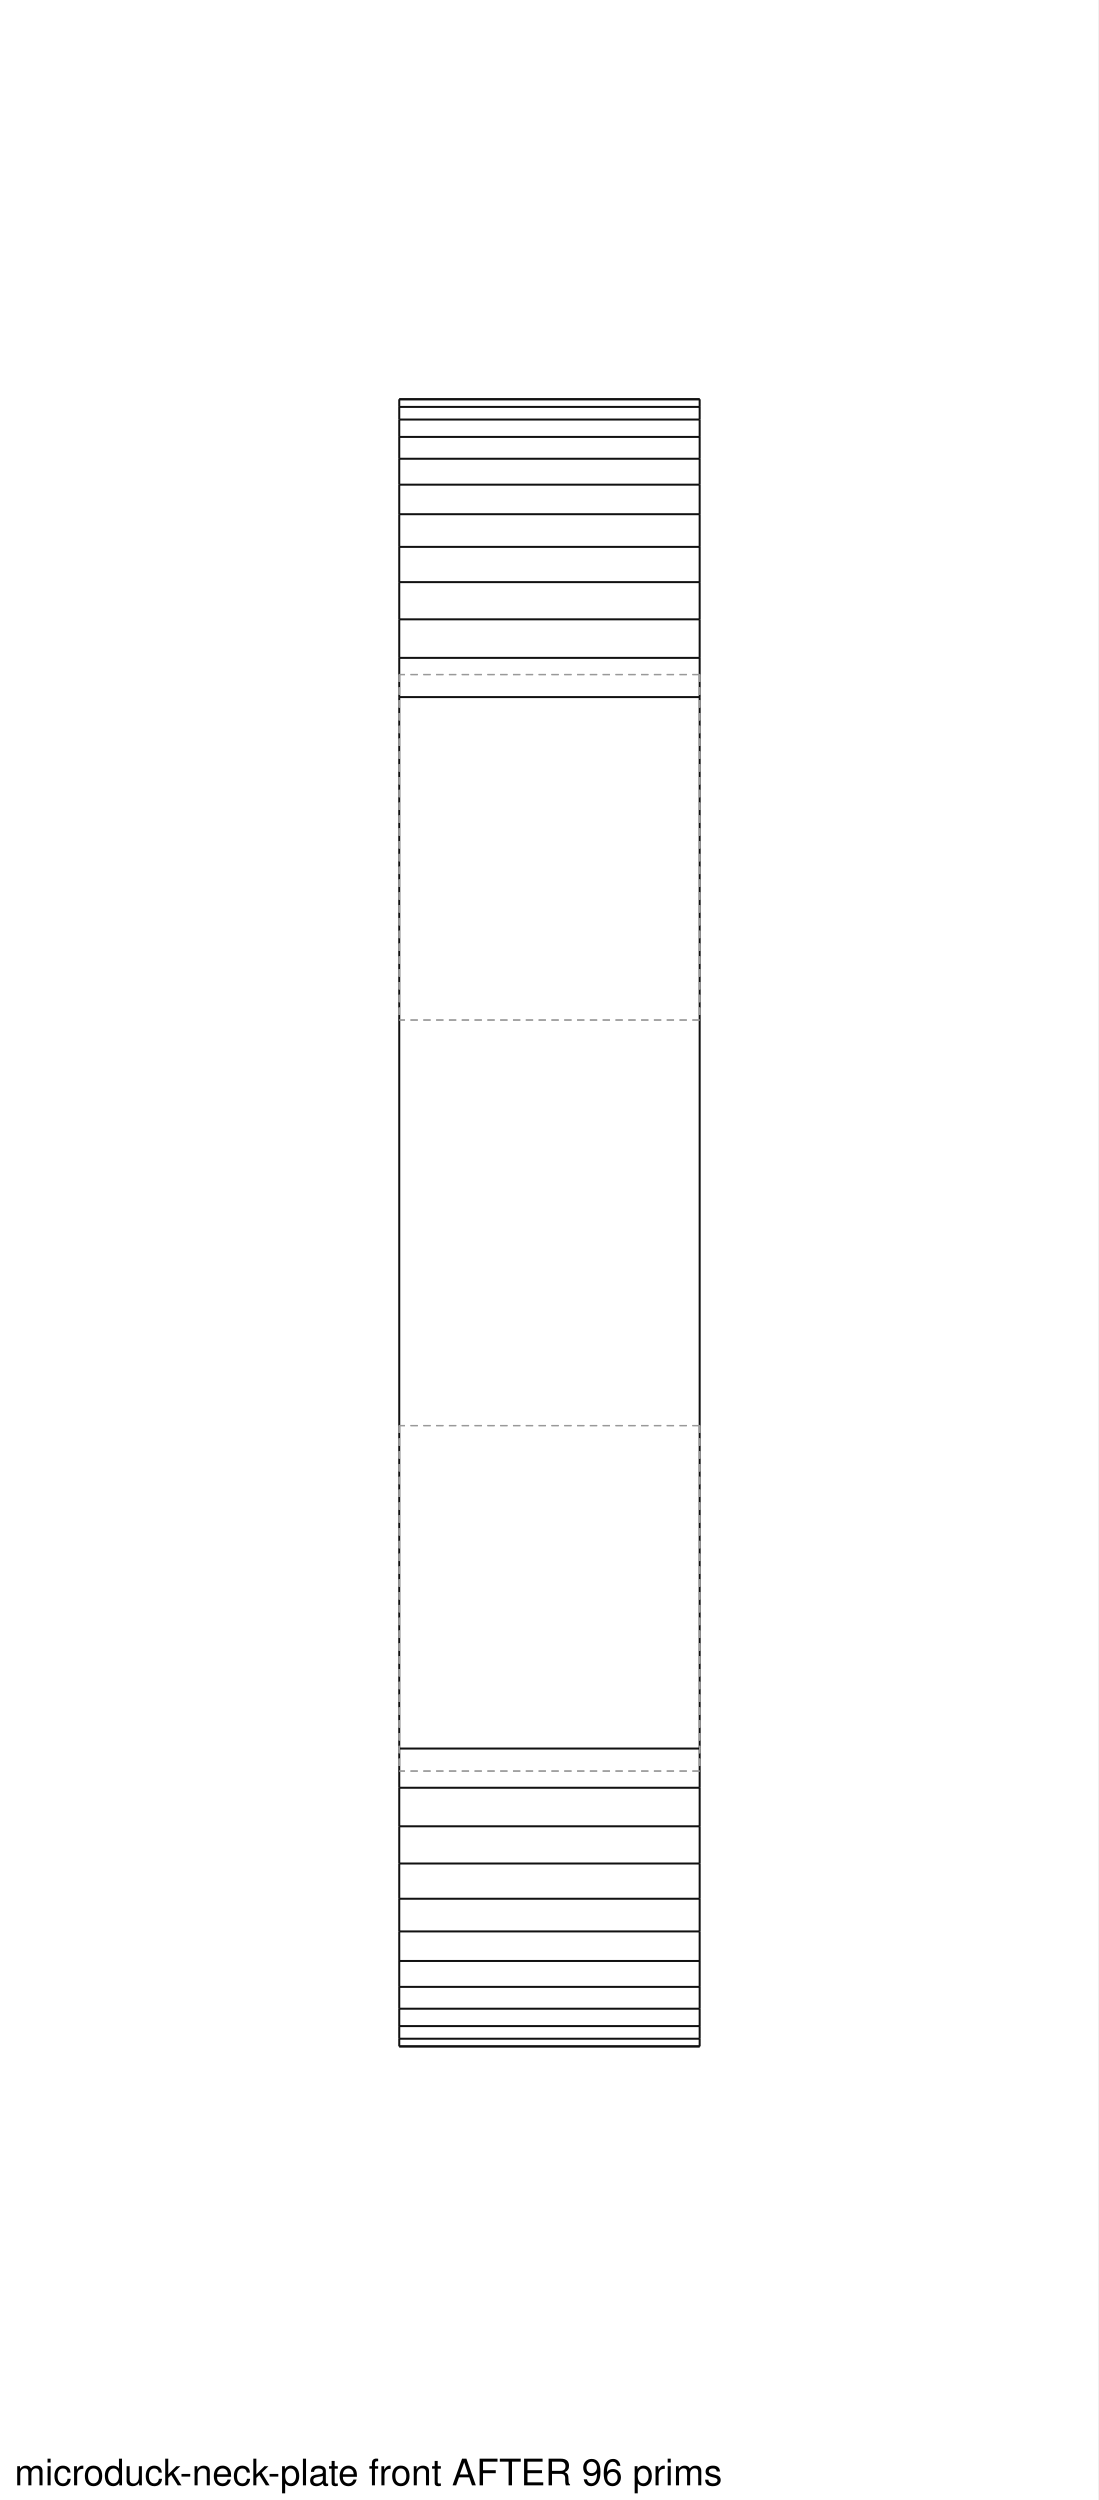
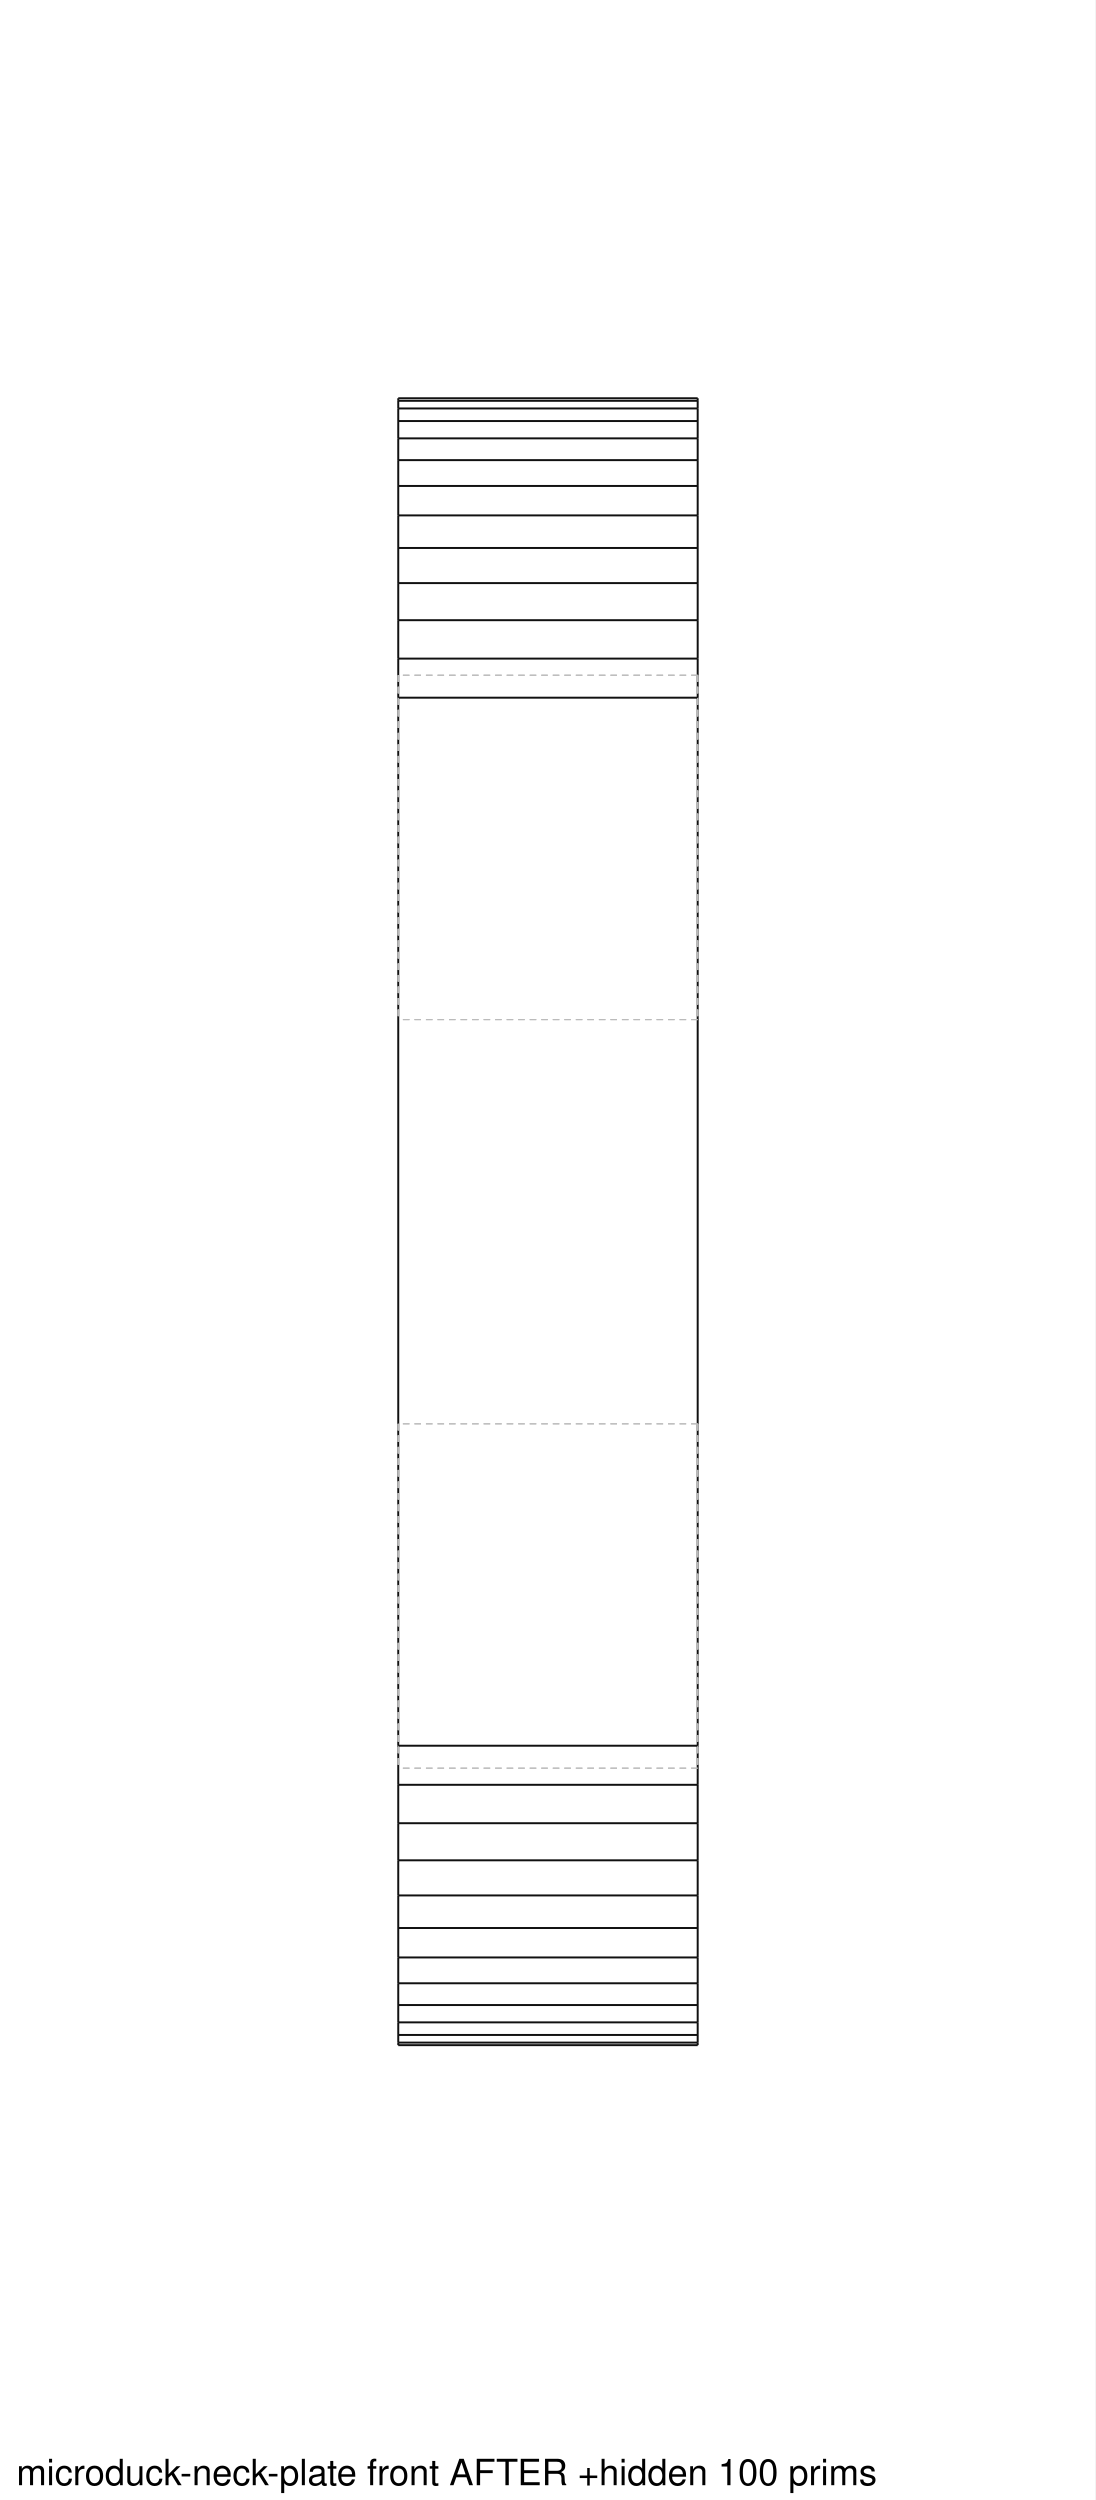
- <svg xmlns="http://www.w3.org/2000/svg" width="600" height="1366" viewBox="0 0 600 1366">
+ <svg xmlns="http://www.w3.org/2000/svg" width="665" height="1518" viewBox="0 0 665 1518">
  <rect width="100%" height="100%" fill="#fff" />
-   <line x1="382.294" y1="218.147" x2="218.147" y2="218.147" stroke="#111" stroke-width="1.1" />
-   <line x1="382.294" y1="218.147" x2="382.294" y2="222.336" stroke="#111" stroke-width="1.1" />
-   <line x1="382.294" y1="218.147" x2="218.147" y2="218.147" stroke="#111" stroke-width="1.1" />
-   <line x1="382.294" y1="222.336" x2="382.294" y2="229.238" stroke="#111" stroke-width="1.1" />
-   <line x1="382.294" y1="222.336" x2="218.147" y2="222.336" stroke="#111" stroke-width="1.1" />
-   <line x1="382.294" y1="1118.147" x2="218.147" y2="1118.147" stroke="#111" stroke-width="1.1" />
-   <line x1="382.294" y1="1118.147" x2="382.294" y2="1113.958" stroke="#111" stroke-width="1.1" />
-   <line x1="382.294" y1="1118.147" x2="218.147" y2="1118.147" stroke="#111" stroke-width="1.1" />
-   <line x1="382.294" y1="229.238" x2="382.294" y2="238.734" stroke="#111" stroke-width="1.1" />
-   <line x1="382.294" y1="229.238" x2="218.147" y2="229.238" stroke="#111" stroke-width="1.1" />
-   <line x1="382.294" y1="1113.958" x2="382.294" y2="1107.056" stroke="#111" stroke-width="1.1" />
-   <line x1="382.294" y1="1113.958" x2="218.147" y2="1113.958" stroke="#111" stroke-width="1.1" />
-   <line x1="382.294" y1="238.734" x2="382.294" y2="250.663" stroke="#111" stroke-width="1.1" />
-   <line x1="382.294" y1="238.734" x2="218.147" y2="238.734" stroke="#111" stroke-width="1.1" />
-   <line x1="382.294" y1="1107.056" x2="382.294" y2="1097.560" stroke="#111" stroke-width="1.1" />
-   <line x1="382.294" y1="1107.056" x2="218.147" y2="1107.056" stroke="#111" stroke-width="1.1" />
-   <line x1="382.294" y1="250.663" x2="382.294" y2="264.820" stroke="#111" stroke-width="1.1" />
-   <line x1="382.294" y1="250.663" x2="218.147" y2="250.663" stroke="#111" stroke-width="1.1" />
-   <line x1="382.294" y1="1097.560" x2="382.294" y2="1085.631" stroke="#111" stroke-width="1.1" />
-   <line x1="382.294" y1="1097.560" x2="218.147" y2="1097.560" stroke="#111" stroke-width="1.1" />
-   <line x1="382.294" y1="264.820" x2="382.294" y2="280.963" stroke="#111" stroke-width="1.1" />
-   <line x1="382.294" y1="264.820" x2="218.147" y2="264.820" stroke="#111" stroke-width="1.1" />
-   <line x1="382.294" y1="1085.631" x2="382.294" y2="1071.474" stroke="#111" stroke-width="1.1" />
-   <line x1="382.294" y1="1085.631" x2="218.147" y2="1085.631" stroke="#111" stroke-width="1.1" />
-   <line x1="382.294" y1="280.963" x2="382.294" y2="298.816" stroke="#111" stroke-width="1.1" />
-   <line x1="382.294" y1="280.963" x2="218.147" y2="280.963" stroke="#111" stroke-width="1.1" />
-   <line x1="382.294" y1="1071.474" x2="382.294" y2="1055.331" stroke="#111" stroke-width="1.1" />
-   <line x1="382.294" y1="1071.474" x2="218.147" y2="1071.474" stroke="#111" stroke-width="1.1" />
-   <line x1="382.294" y1="298.816" x2="382.294" y2="318.073" stroke="#111" stroke-width="1.1" />
-   <line x1="382.294" y1="298.816" x2="218.147" y2="298.816" stroke="#111" stroke-width="1.1" />
-   <line x1="382.294" y1="1055.331" x2="382.294" y2="1037.478" stroke="#111" stroke-width="1.1" />
-   <line x1="382.294" y1="1055.331" x2="218.147" y2="1055.331" stroke="#111" stroke-width="1.1" />
-   <line x1="382.294" y1="318.073" x2="382.294" y2="338.405" stroke="#111" stroke-width="1.1" />
-   <line x1="382.294" y1="318.073" x2="218.147" y2="318.073" stroke="#111" stroke-width="1.1" />
-   <line x1="382.294" y1="1037.478" x2="382.294" y2="1018.221" stroke="#111" stroke-width="1.1" />
-   <line x1="382.294" y1="1037.478" x2="218.147" y2="1037.478" stroke="#111" stroke-width="1.1" />
-   <line x1="382.294" y1="338.405" x2="382.294" y2="359.464" stroke="#111" stroke-width="1.1" />
-   <line x1="382.294" y1="338.405" x2="218.147" y2="338.405" stroke="#111" stroke-width="1.1" />
-   <line x1="382.294" y1="1018.221" x2="382.294" y2="997.889" stroke="#111" stroke-width="1.1" />
-   <line x1="382.294" y1="1018.221" x2="218.147" y2="1018.221" stroke="#111" stroke-width="1.1" />
-   <line x1="382.294" y1="359.464" x2="382.294" y2="380.890" stroke="#111" stroke-width="1.1" />
-   <line x1="382.294" y1="359.464" x2="218.147" y2="359.464" stroke="#111" stroke-width="1.1" />
-   <line x1="382.294" y1="997.889" x2="382.294" y2="976.830" stroke="#111" stroke-width="1.1" />
-   <line x1="382.294" y1="997.889" x2="218.147" y2="997.889" stroke="#111" stroke-width="1.1" />
-   <line x1="382.294" y1="380.890" x2="382.294" y2="955.404" stroke="#111" stroke-width="1.1" />
-   <line x1="382.294" y1="380.890" x2="218.147" y2="380.890" stroke="#111" stroke-width="1.1" />
-   <line x1="382.294" y1="976.830" x2="382.294" y2="955.404" stroke="#111" stroke-width="1.1" />
-   <line x1="382.294" y1="976.830" x2="218.147" y2="976.830" stroke="#111" stroke-width="1.1" />
-   <line x1="382.294" y1="955.404" x2="218.147" y2="955.404" stroke="#111" stroke-width="1.1" />
-   <line x1="218.147" y1="218.147" x2="218.147" y2="222.336" stroke="#111" stroke-width="1.1" />
-   <line x1="218.147" y1="222.336" x2="218.147" y2="229.238" stroke="#111" stroke-width="1.1" />
-   <line x1="218.147" y1="1118.147" x2="218.147" y2="1113.958" stroke="#111" stroke-width="1.1" />
-   <line x1="218.147" y1="229.238" x2="218.147" y2="238.734" stroke="#111" stroke-width="1.1" />
-   <line x1="218.147" y1="1113.958" x2="218.147" y2="1107.056" stroke="#111" stroke-width="1.1" />
-   <line x1="218.147" y1="238.734" x2="218.147" y2="250.663" stroke="#111" stroke-width="1.1" />
-   <line x1="218.147" y1="1107.056" x2="218.147" y2="1097.560" stroke="#111" stroke-width="1.1" />
-   <line x1="218.147" y1="250.663" x2="218.147" y2="264.820" stroke="#111" stroke-width="1.1" />
-   <line x1="218.147" y1="1097.560" x2="218.147" y2="1085.631" stroke="#111" stroke-width="1.1" />
-   <line x1="218.147" y1="264.820" x2="218.147" y2="280.963" stroke="#111" stroke-width="1.1" />
-   <line x1="218.147" y1="1085.631" x2="218.147" y2="1071.474" stroke="#111" stroke-width="1.1" />
-   <line x1="218.147" y1="280.963" x2="218.147" y2="298.816" stroke="#111" stroke-width="1.1" />
-   <line x1="218.147" y1="1071.474" x2="218.147" y2="1055.331" stroke="#111" stroke-width="1.1" />
-   <line x1="218.147" y1="298.816" x2="218.147" y2="318.073" stroke="#111" stroke-width="1.1" />
-   <line x1="218.147" y1="1055.331" x2="218.147" y2="1037.478" stroke="#111" stroke-width="1.1" />
-   <line x1="218.147" y1="318.073" x2="218.147" y2="338.405" stroke="#111" stroke-width="1.1" />
-   <line x1="218.147" y1="1037.478" x2="218.147" y2="1018.221" stroke="#111" stroke-width="1.1" />
-   <line x1="218.147" y1="338.405" x2="218.147" y2="359.464" stroke="#111" stroke-width="1.1" />
-   <line x1="218.147" y1="1018.221" x2="218.147" y2="997.889" stroke="#111" stroke-width="1.1" />
-   <line x1="218.147" y1="359.464" x2="218.147" y2="380.890" stroke="#111" stroke-width="1.1" />
-   <line x1="218.147" y1="997.889" x2="218.147" y2="976.830" stroke="#111" stroke-width="1.1" />
-   <line x1="218.147" y1="380.890" x2="218.147" y2="955.404" stroke="#111" stroke-width="1.1" />
-   <line x1="218.147" y1="976.830" x2="218.147" y2="955.404" stroke="#111" stroke-width="1.1" />
-   <line x1="382.294" y1="778.946" x2="382.294" y2="967.715" stroke="#999" stroke-width="0.7" stroke-dasharray="4,3" />
-   <line x1="382.294" y1="778.946" x2="382.294" y2="967.715" stroke="#999" stroke-width="0.7" stroke-dasharray="4,3" />
-   <line x1="382.294" y1="778.946" x2="382.294" y2="967.715" stroke="#999" stroke-width="0.7" stroke-dasharray="4,3" />
-   <line x1="382.294" y1="778.946" x2="382.294" y2="967.715" stroke="#999" stroke-width="0.7" stroke-dasharray="4,3" />
-   <line x1="382.294" y1="778.946" x2="218.147" y2="778.946" stroke="#999" stroke-width="0.7" stroke-dasharray="4,3" />
-   <line x1="382.294" y1="778.946" x2="218.147" y2="778.946" stroke="#999" stroke-width="0.7" stroke-dasharray="4,3" />
-   <line x1="382.294" y1="967.715" x2="218.147" y2="967.715" stroke="#999" stroke-width="0.7" stroke-dasharray="4,3" />
-   <line x1="382.294" y1="967.715" x2="218.147" y2="967.715" stroke="#999" stroke-width="0.7" stroke-dasharray="4,3" />
-   <line x1="382.294" y1="368.579" x2="382.294" y2="557.348" stroke="#999" stroke-width="0.7" stroke-dasharray="4,3" />
-   <line x1="382.294" y1="368.579" x2="382.294" y2="557.348" stroke="#999" stroke-width="0.7" stroke-dasharray="4,3" />
-   <line x1="382.294" y1="368.579" x2="382.294" y2="557.348" stroke="#999" stroke-width="0.7" stroke-dasharray="4,3" />
-   <line x1="382.294" y1="368.579" x2="382.294" y2="557.348" stroke="#999" stroke-width="0.7" stroke-dasharray="4,3" />
-   <line x1="382.294" y1="368.579" x2="218.147" y2="368.579" stroke="#999" stroke-width="0.7" stroke-dasharray="4,3" />
-   <line x1="382.294" y1="368.579" x2="218.147" y2="368.579" stroke="#999" stroke-width="0.7" stroke-dasharray="4,3" />
-   <line x1="382.294" y1="557.348" x2="218.147" y2="557.348" stroke="#999" stroke-width="0.7" stroke-dasharray="4,3" />
-   <line x1="382.294" y1="557.348" x2="218.147" y2="557.348" stroke="#999" stroke-width="0.7" stroke-dasharray="4,3" />
-   <line x1="218.147" y1="778.946" x2="218.147" y2="967.715" stroke="#999" stroke-width="0.7" stroke-dasharray="4,3" />
-   <line x1="218.147" y1="778.946" x2="218.147" y2="967.715" stroke="#999" stroke-width="0.7" stroke-dasharray="4,3" />
-   <line x1="218.147" y1="778.946" x2="218.147" y2="967.715" stroke="#999" stroke-width="0.7" stroke-dasharray="4,3" />
-   <line x1="218.147" y1="778.946" x2="218.147" y2="967.715" stroke="#999" stroke-width="0.7" stroke-dasharray="4,3" />
-   <line x1="218.147" y1="368.579" x2="218.147" y2="557.348" stroke="#999" stroke-width="0.7" stroke-dasharray="4,3" />
-   <line x1="218.147" y1="368.579" x2="218.147" y2="557.348" stroke="#999" stroke-width="0.7" stroke-dasharray="4,3" />
-   <line x1="218.147" y1="368.579" x2="218.147" y2="557.348" stroke="#999" stroke-width="0.7" stroke-dasharray="4,3" />
-   <line x1="218.147" y1="368.579" x2="218.147" y2="557.348" stroke="#999" stroke-width="0.7" stroke-dasharray="4,3" />
-   <text x="8" y="1358" font-family="Helvetica" font-size="20" fill="#000">microduck-neck-plate front AFTER  96 prims</text>
+   <line x1="423.636" y1="243.374" x2="423.636" y2="241.818" stroke="#111" stroke-width="1.2" />
+   <line x1="423.636" y1="241.818" x2="241.818" y2="241.818" stroke="#111" stroke-width="1.2" />
+   <line x1="241.818" y1="241.818" x2="241.818" y2="243.374" stroke="#111" stroke-width="1.2" />
+   <line x1="423.636" y1="243.374" x2="423.636" y2="248.013" stroke="#111" stroke-width="1.2" />
+   <line x1="423.636" y1="243.374" x2="241.818" y2="243.374" stroke="#111" stroke-width="1.2" />
+   <line x1="423.636" y1="248.013" x2="423.636" y2="255.658" stroke="#111" stroke-width="1.2" />
+   <line x1="423.636" y1="248.013" x2="241.818" y2="248.013" stroke="#111" stroke-width="1.2" />
+   <line x1="423.636" y1="1240.263" x2="423.636" y2="1241.818" stroke="#111" stroke-width="1.2" />
+   <line x1="423.636" y1="1241.818" x2="241.818" y2="1241.818" stroke="#111" stroke-width="1.2" />
+   <line x1="241.818" y1="1241.818" x2="241.818" y2="1240.263" stroke="#111" stroke-width="1.2" />
+   <line x1="423.636" y1="1240.263" x2="423.636" y2="1235.623" stroke="#111" stroke-width="1.2" />
+   <line x1="423.636" y1="1240.263" x2="241.818" y2="1240.263" stroke="#111" stroke-width="1.2" />
+   <line x1="423.636" y1="255.658" x2="423.636" y2="266.177" stroke="#111" stroke-width="1.2" />
+   <line x1="423.636" y1="255.658" x2="241.818" y2="255.658" stroke="#111" stroke-width="1.2" />
+   <line x1="423.636" y1="1235.623" x2="423.636" y2="1227.978" stroke="#111" stroke-width="1.2" />
+   <line x1="423.636" y1="1235.623" x2="241.818" y2="1235.623" stroke="#111" stroke-width="1.2" />
+   <line x1="423.636" y1="266.177" x2="423.636" y2="279.390" stroke="#111" stroke-width="1.2" />
+   <line x1="423.636" y1="266.177" x2="241.818" y2="266.177" stroke="#111" stroke-width="1.2" />
+   <line x1="423.636" y1="1227.978" x2="423.636" y2="1217.459" stroke="#111" stroke-width="1.2" />
+   <line x1="423.636" y1="1227.978" x2="241.818" y2="1227.978" stroke="#111" stroke-width="1.2" />
+   <line x1="423.636" y1="279.390" x2="423.636" y2="295.071" stroke="#111" stroke-width="1.2" />
+   <line x1="423.636" y1="279.390" x2="241.818" y2="279.390" stroke="#111" stroke-width="1.2" />
+   <line x1="423.636" y1="1217.459" x2="423.636" y2="1204.246" stroke="#111" stroke-width="1.2" />
+   <line x1="423.636" y1="1217.459" x2="241.818" y2="1217.459" stroke="#111" stroke-width="1.2" />
+   <line x1="423.636" y1="295.071" x2="423.636" y2="312.952" stroke="#111" stroke-width="1.2" />
+   <line x1="423.636" y1="295.071" x2="241.818" y2="295.071" stroke="#111" stroke-width="1.2" />
+   <line x1="423.636" y1="1204.246" x2="423.636" y2="1188.565" stroke="#111" stroke-width="1.2" />
+   <line x1="423.636" y1="1204.246" x2="241.818" y2="1204.246" stroke="#111" stroke-width="1.2" />
+   <line x1="423.636" y1="312.952" x2="423.636" y2="332.727" stroke="#111" stroke-width="1.2" />
+   <line x1="423.636" y1="312.952" x2="241.818" y2="312.952" stroke="#111" stroke-width="1.2" />
+   <line x1="423.636" y1="1188.565" x2="423.636" y2="1170.684" stroke="#111" stroke-width="1.2" />
+   <line x1="423.636" y1="1188.565" x2="241.818" y2="1188.565" stroke="#111" stroke-width="1.2" />
+   <line x1="423.636" y1="332.727" x2="423.636" y2="354.058" stroke="#111" stroke-width="1.2" />
+   <line x1="423.636" y1="332.727" x2="241.818" y2="332.727" stroke="#111" stroke-width="1.2" />
+   <line x1="423.636" y1="1170.684" x2="423.636" y2="1150.909" stroke="#111" stroke-width="1.2" />
+   <line x1="423.636" y1="1170.684" x2="241.818" y2="1170.684" stroke="#111" stroke-width="1.2" />
+   <line x1="423.636" y1="354.058" x2="423.636" y2="376.578" stroke="#111" stroke-width="1.2" />
+   <line x1="423.636" y1="354.058" x2="241.818" y2="354.058" stroke="#111" stroke-width="1.2" />
+   <line x1="423.636" y1="1150.909" x2="423.636" y2="1129.579" stroke="#111" stroke-width="1.2" />
+   <line x1="423.636" y1="1150.909" x2="241.818" y2="1150.909" stroke="#111" stroke-width="1.2" />
+   <line x1="423.636" y1="376.578" x2="423.636" y2="399.904" stroke="#111" stroke-width="1.2" />
+   <line x1="423.636" y1="376.578" x2="241.818" y2="376.578" stroke="#111" stroke-width="1.2" />
+   <line x1="423.636" y1="1129.579" x2="423.636" y2="1107.058" stroke="#111" stroke-width="1.2" />
+   <line x1="423.636" y1="1129.579" x2="241.818" y2="1129.579" stroke="#111" stroke-width="1.2" />
+   <line x1="423.636" y1="399.904" x2="423.636" y2="423.636" stroke="#111" stroke-width="1.2" />
+   <line x1="423.636" y1="399.904" x2="241.818" y2="399.904" stroke="#111" stroke-width="1.2" />
+   <line x1="423.636" y1="1107.058" x2="423.636" y2="1083.732" stroke="#111" stroke-width="1.2" />
+   <line x1="423.636" y1="1107.058" x2="241.818" y2="1107.058" stroke="#111" stroke-width="1.2" />
+   <line x1="423.636" y1="423.636" x2="423.636" y2="1060.000" stroke="#111" stroke-width="1.2" />
+   <line x1="423.636" y1="423.636" x2="241.818" y2="423.636" stroke="#111" stroke-width="1.2" />
+   <line x1="423.636" y1="1083.732" x2="423.636" y2="1060.000" stroke="#111" stroke-width="1.2" />
+   <line x1="423.636" y1="1083.732" x2="241.818" y2="1083.732" stroke="#111" stroke-width="1.2" />
+   <line x1="423.636" y1="1060.000" x2="241.818" y2="1060.000" stroke="#111" stroke-width="1.2" />
+   <line x1="241.818" y1="243.374" x2="241.818" y2="248.013" stroke="#111" stroke-width="1.2" />
+   <line x1="241.818" y1="248.013" x2="241.818" y2="255.658" stroke="#111" stroke-width="1.2" />
+   <line x1="241.818" y1="1240.263" x2="241.818" y2="1235.623" stroke="#111" stroke-width="1.2" />
+   <line x1="241.818" y1="255.658" x2="241.818" y2="266.177" stroke="#111" stroke-width="1.2" />
+   <line x1="241.818" y1="1235.623" x2="241.818" y2="1227.978" stroke="#111" stroke-width="1.2" />
+   <line x1="241.818" y1="266.177" x2="241.818" y2="279.390" stroke="#111" stroke-width="1.2" />
+   <line x1="241.818" y1="1227.978" x2="241.818" y2="1217.459" stroke="#111" stroke-width="1.2" />
+   <line x1="241.818" y1="279.390" x2="241.818" y2="295.071" stroke="#111" stroke-width="1.2" />
+   <line x1="241.818" y1="1217.459" x2="241.818" y2="1204.246" stroke="#111" stroke-width="1.2" />
+   <line x1="241.818" y1="295.071" x2="241.818" y2="312.952" stroke="#111" stroke-width="1.2" />
+   <line x1="241.818" y1="1204.246" x2="241.818" y2="1188.565" stroke="#111" stroke-width="1.2" />
+   <line x1="241.818" y1="312.952" x2="241.818" y2="332.727" stroke="#111" stroke-width="1.2" />
+   <line x1="241.818" y1="1188.565" x2="241.818" y2="1170.684" stroke="#111" stroke-width="1.2" />
+   <line x1="241.818" y1="332.727" x2="241.818" y2="354.058" stroke="#111" stroke-width="1.2" />
+   <line x1="241.818" y1="1170.684" x2="241.818" y2="1150.909" stroke="#111" stroke-width="1.2" />
+   <line x1="241.818" y1="354.058" x2="241.818" y2="376.578" stroke="#111" stroke-width="1.2" />
+   <line x1="241.818" y1="1150.909" x2="241.818" y2="1129.579" stroke="#111" stroke-width="1.2" />
+   <line x1="241.818" y1="376.578" x2="241.818" y2="399.904" stroke="#111" stroke-width="1.2" />
+   <line x1="241.818" y1="1129.579" x2="241.818" y2="1107.058" stroke="#111" stroke-width="1.2" />
+   <line x1="241.818" y1="399.904" x2="241.818" y2="423.636" stroke="#111" stroke-width="1.2" />
+   <line x1="241.818" y1="1107.058" x2="241.818" y2="1083.732" stroke="#111" stroke-width="1.2" />
+   <line x1="241.818" y1="423.636" x2="241.818" y2="1060.000" stroke="#111" stroke-width="1.2" />
+   <line x1="241.818" y1="1083.732" x2="241.818" y2="1060.000" stroke="#111" stroke-width="1.2" />
+   <line x1="423.636" y1="864.545" x2="423.636" y2="1073.636" stroke="#bbb" stroke-width="0.7" stroke-dasharray="4,3" />
+   <line x1="423.636" y1="864.545" x2="423.636" y2="1073.636" stroke="#bbb" stroke-width="0.7" stroke-dasharray="4,3" />
+   <line x1="423.636" y1="864.545" x2="423.636" y2="1073.636" stroke="#bbb" stroke-width="0.7" stroke-dasharray="4,3" />
+   <line x1="423.636" y1="864.545" x2="423.636" y2="1073.636" stroke="#bbb" stroke-width="0.7" stroke-dasharray="4,3" />
+   <line x1="423.636" y1="864.545" x2="241.818" y2="864.545" stroke="#bbb" stroke-width="0.7" stroke-dasharray="4,3" />
+   <line x1="423.636" y1="864.545" x2="241.818" y2="864.545" stroke="#bbb" stroke-width="0.7" stroke-dasharray="4,3" />
+   <line x1="423.636" y1="1073.636" x2="241.818" y2="1073.636" stroke="#bbb" stroke-width="0.7" stroke-dasharray="4,3" />
+   <line x1="423.636" y1="1073.636" x2="241.818" y2="1073.636" stroke="#bbb" stroke-width="0.7" stroke-dasharray="4,3" />
+   <line x1="423.636" y1="410.000" x2="423.636" y2="619.091" stroke="#bbb" stroke-width="0.7" stroke-dasharray="4,3" />
+   <line x1="423.636" y1="410.000" x2="423.636" y2="619.091" stroke="#bbb" stroke-width="0.7" stroke-dasharray="4,3" />
+   <line x1="423.636" y1="410.000" x2="423.636" y2="619.091" stroke="#bbb" stroke-width="0.7" stroke-dasharray="4,3" />
+   <line x1="423.636" y1="410.000" x2="423.636" y2="619.091" stroke="#bbb" stroke-width="0.7" stroke-dasharray="4,3" />
+   <line x1="423.636" y1="410.000" x2="241.818" y2="410.000" stroke="#bbb" stroke-width="0.7" stroke-dasharray="4,3" />
+   <line x1="423.636" y1="410.000" x2="241.818" y2="410.000" stroke="#bbb" stroke-width="0.7" stroke-dasharray="4,3" />
+   <line x1="423.636" y1="619.091" x2="241.818" y2="619.091" stroke="#bbb" stroke-width="0.7" stroke-dasharray="4,3" />
+   <line x1="423.636" y1="619.091" x2="241.818" y2="619.091" stroke="#bbb" stroke-width="0.7" stroke-dasharray="4,3" />
+   <line x1="241.818" y1="864.545" x2="241.818" y2="1073.636" stroke="#bbb" stroke-width="0.7" stroke-dasharray="4,3" />
+   <line x1="241.818" y1="864.545" x2="241.818" y2="1073.636" stroke="#bbb" stroke-width="0.7" stroke-dasharray="4,3" />
+   <line x1="241.818" y1="864.545" x2="241.818" y2="1073.636" stroke="#bbb" stroke-width="0.7" stroke-dasharray="4,3" />
+   <line x1="241.818" y1="864.545" x2="241.818" y2="1073.636" stroke="#bbb" stroke-width="0.7" stroke-dasharray="4,3" />
+   <line x1="241.818" y1="410.000" x2="241.818" y2="619.091" stroke="#bbb" stroke-width="0.7" stroke-dasharray="4,3" />
+   <line x1="241.818" y1="410.000" x2="241.818" y2="619.091" stroke="#bbb" stroke-width="0.7" stroke-dasharray="4,3" />
+   <line x1="241.818" y1="410.000" x2="241.818" y2="619.091" stroke="#bbb" stroke-width="0.7" stroke-dasharray="4,3" />
+   <line x1="241.818" y1="410.000" x2="241.818" y2="619.091" stroke="#bbb" stroke-width="0.7" stroke-dasharray="4,3" />
+   <text x="10" y="1509" font-family="Helvetica" font-size="22" fill="#000">microduck-neck-plate  front  AFTER +hidden  100 prims</text>
</svg>
